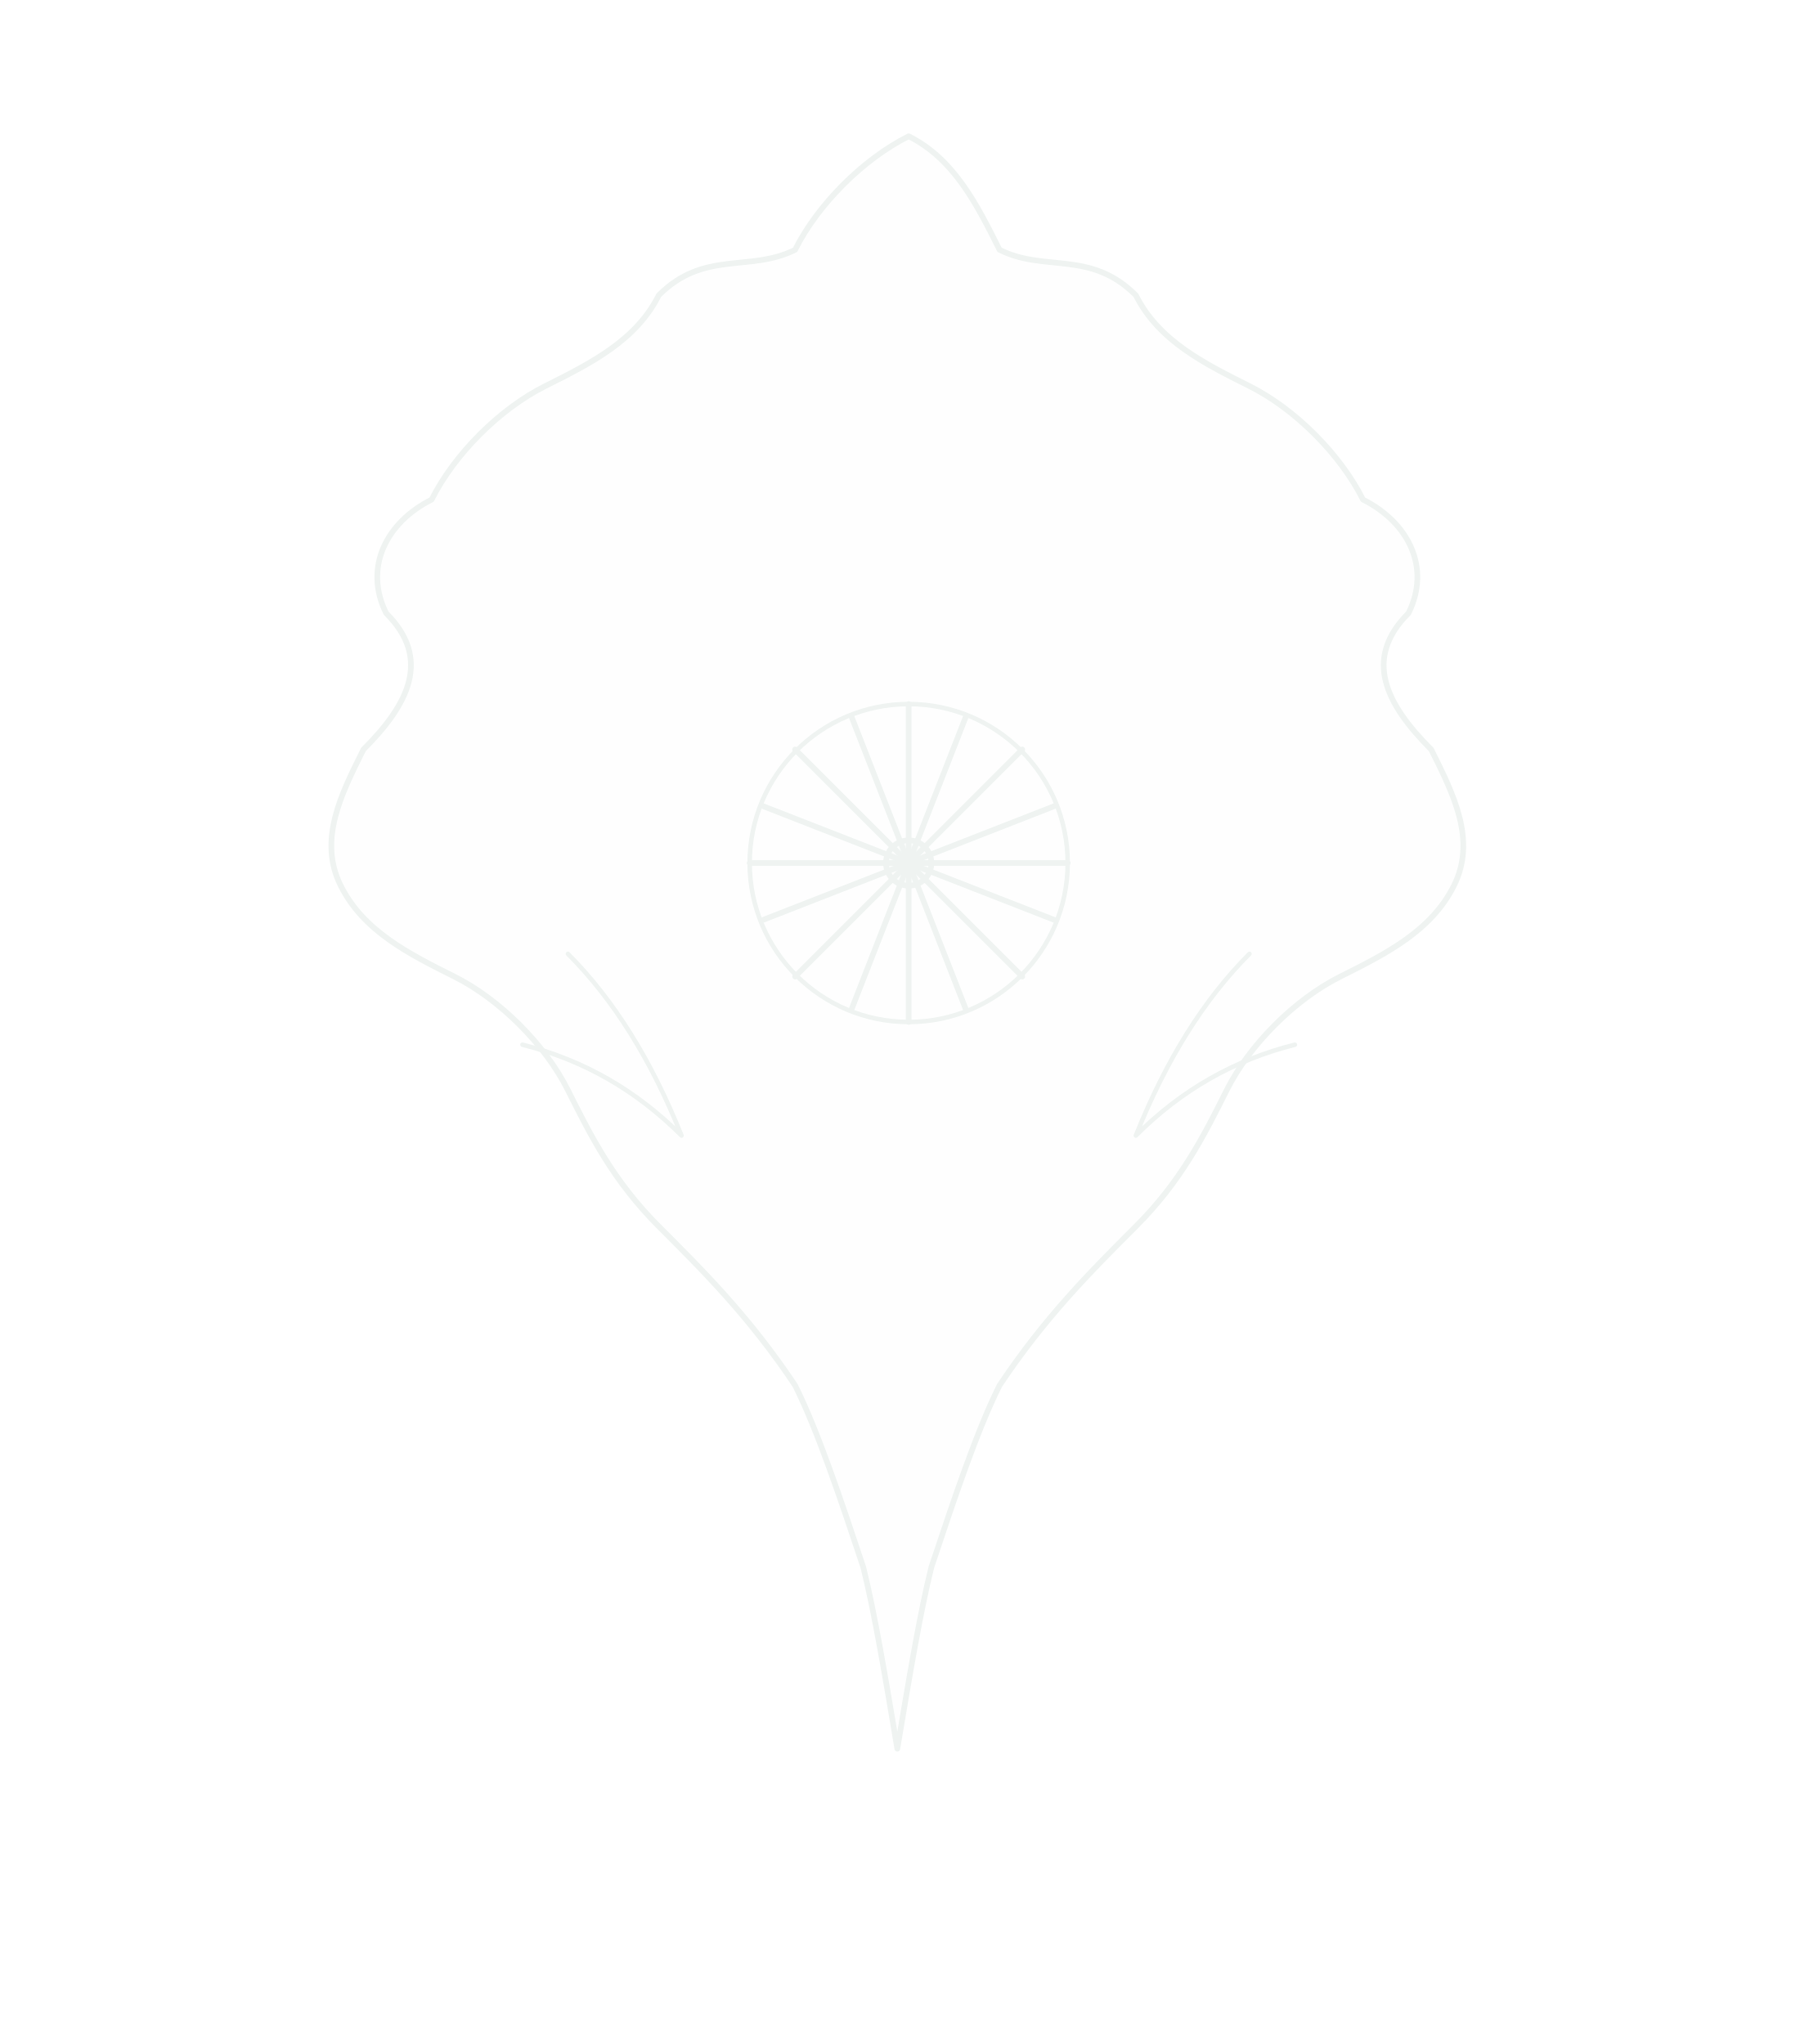
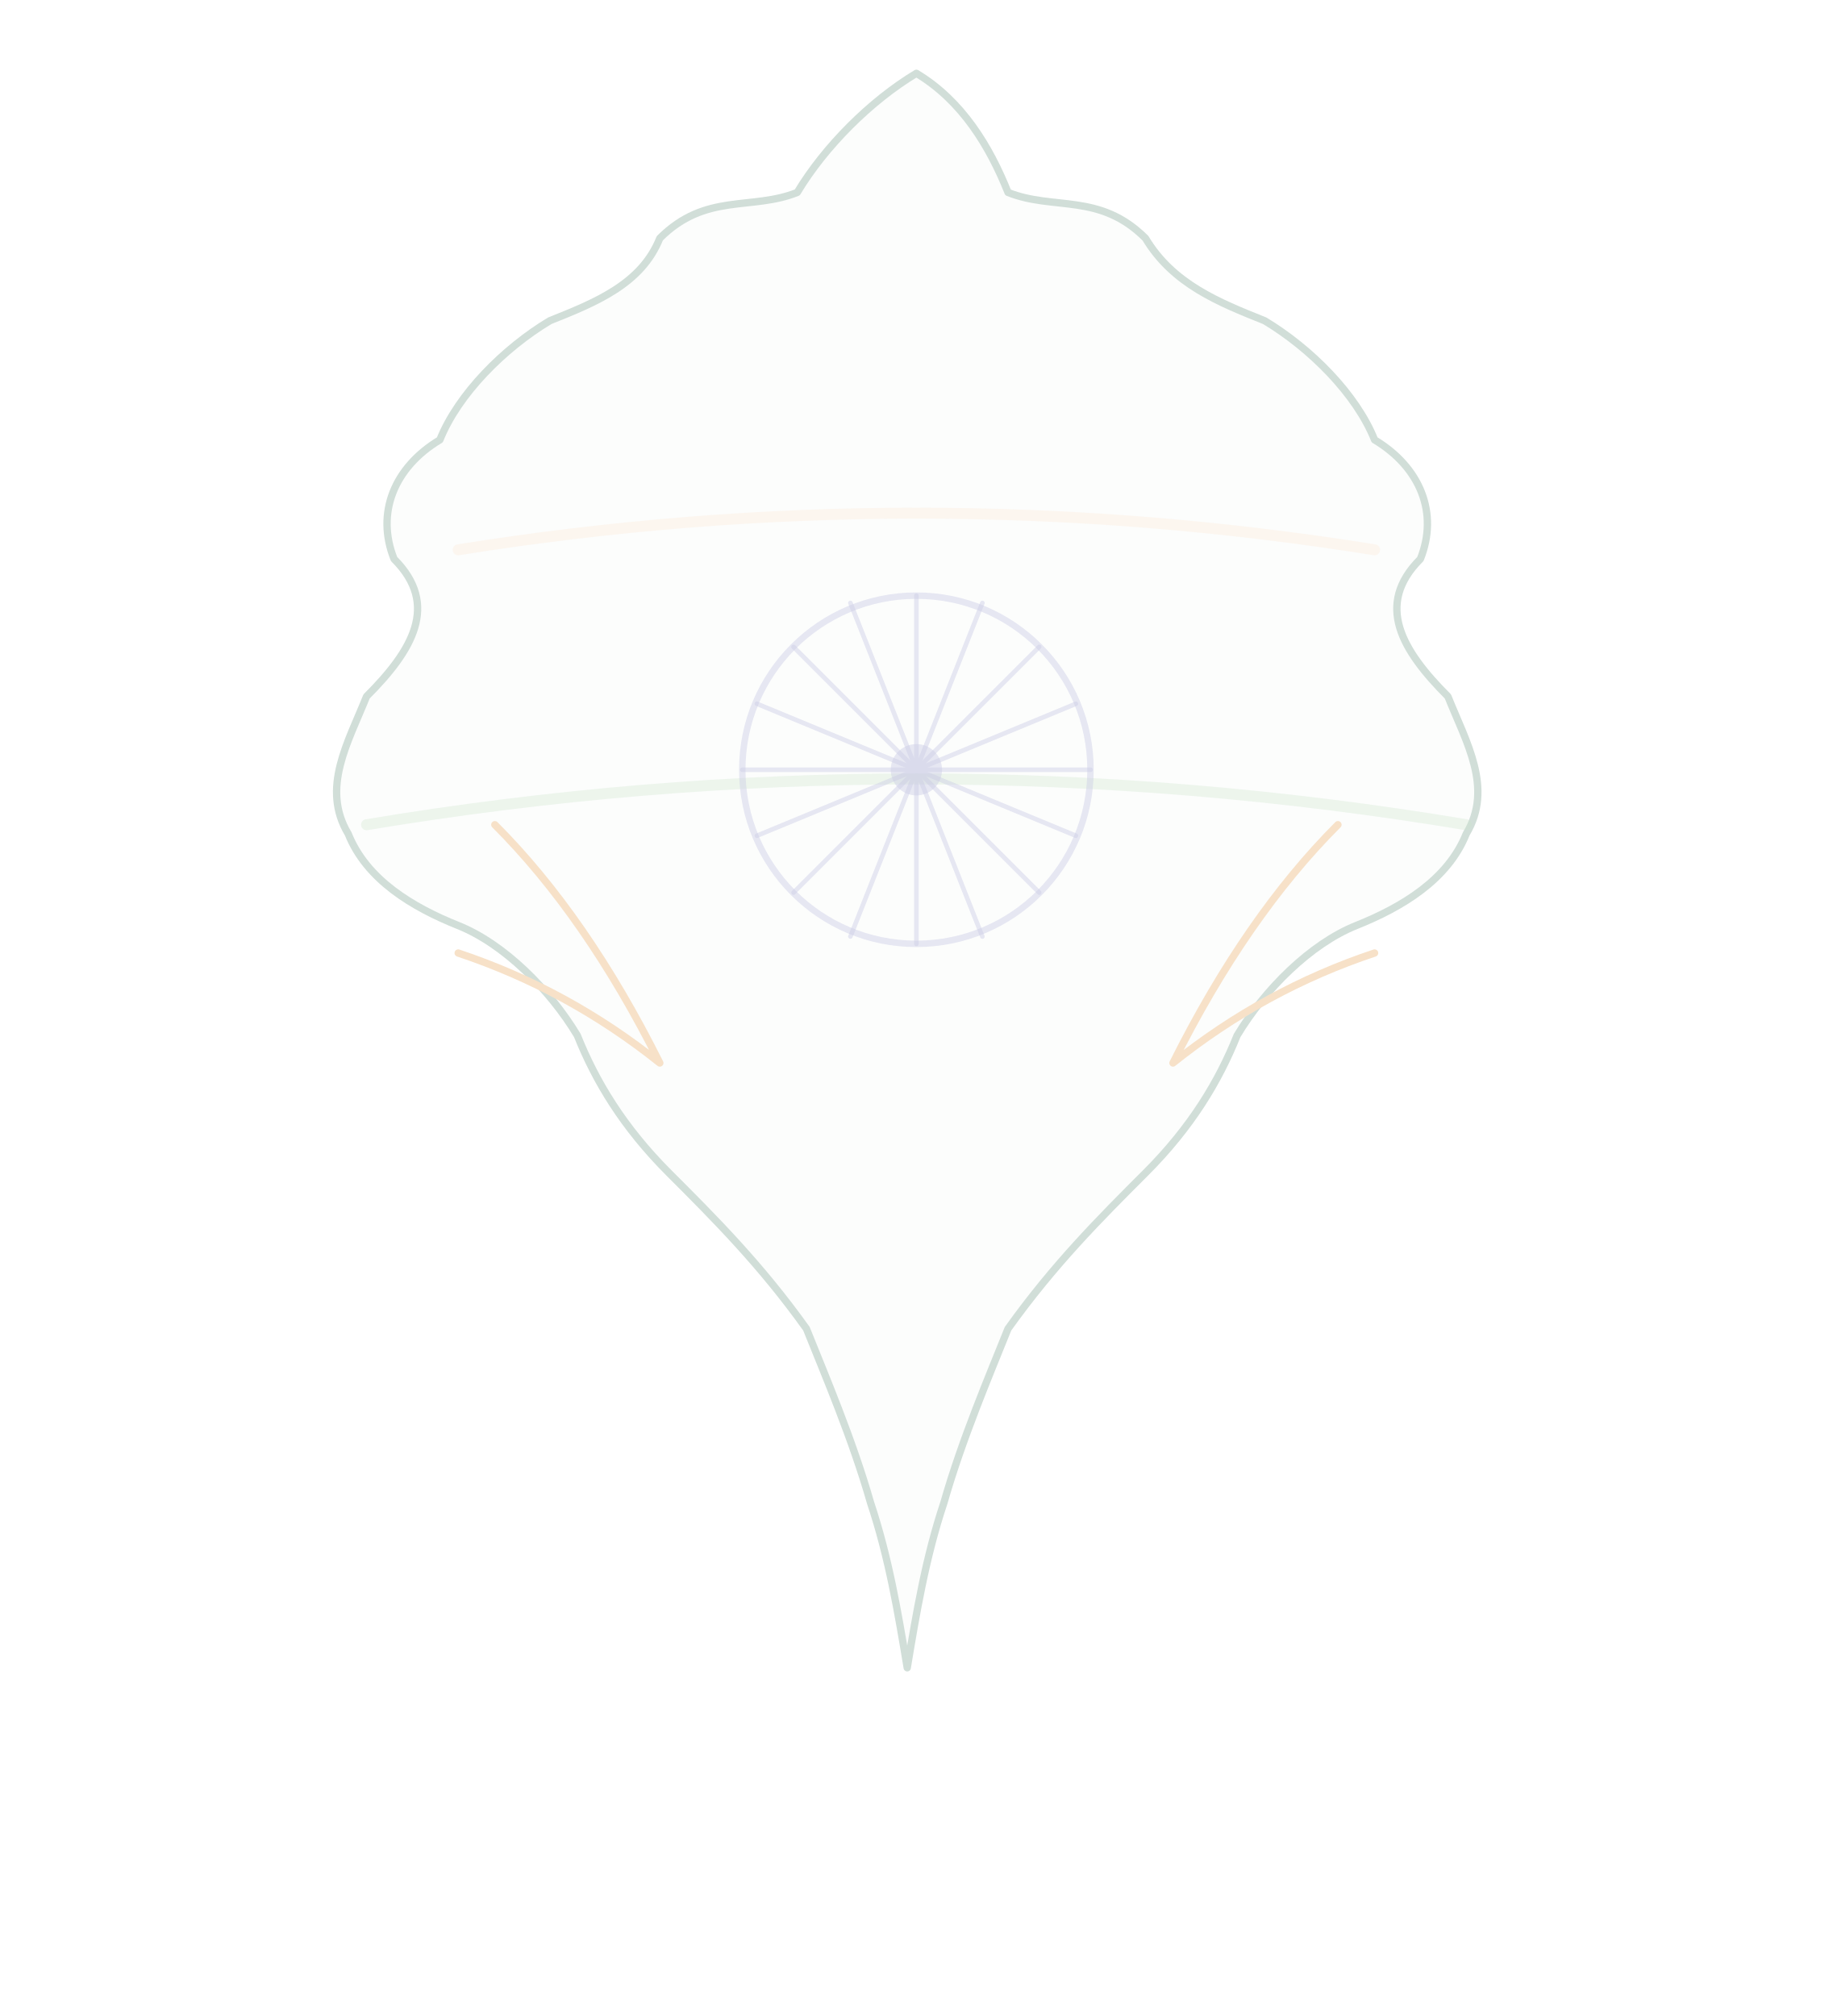
- <svg xmlns="http://www.w3.org/2000/svg" viewBox="0 0 800 900" fill="none">
-   <g opacity="0.08" stroke="#2D6A4F" stroke-width="2.5" stroke-linecap="round" stroke-linejoin="round">
-     <path d="M400,60 C420,70 430,90 440,110 C460,120 480,110 500,130 C510,150 530,160 550,170 C570,180 590,200 600,220 C620,230 630,250 620,270 C600,290 610,310 630,330 C640,350 650,370 640,390 C630,410 610,420 590,430 C570,440 550,460 540,480 C530,500 520,520 500,540 C480,560 460,580 440,610 C430,630 420,660 410,690 C405,710 400,740 395,770 C390,740 385,710 380,690 C370,660 360,630 350,610 C330,580 310,560 290,540 C270,520 260,500 250,480 C240,460 220,440 200,430 C180,420 160,410 150,390 C140,370 150,350 160,330 C180,310 190,290 170,270 C160,250 170,230 190,220 C200,200 220,180 240,170 C260,160 280,150 290,130 C310,110 330,120 350,110 C360,90 380,70 400,60 Z" fill="#2D6A4F" fill-opacity="0.03" />
-     <circle cx="400" cy="380" r="70" stroke="#2D6A4F" stroke-width="2" fill="none" />
-     <circle cx="400" cy="380" r="10" fill="#2D6A4F" fill-opacity="0.2" />
-     <line x1="400" y1="310" x2="400" y2="450" />
-     <line x1="330" y1="380" x2="470" y2="380" />
-     <line x1="350" y1="330" x2="450" y2="430" />
-     <line x1="350" y1="430" x2="450" y2="330" />
-     <line x1="336" y1="355" x2="464" y2="405" />
-     <line x1="336" y1="405" x2="464" y2="355" />
-     <line x1="375" y1="316" x2="425" y2="444" />
-     <line x1="375" y1="444" x2="425" y2="316" />
-     <path d="M300,500 Q280,450 250,420 M300,500 Q270,470 230,460" stroke="#2D6A4F" stroke-width="2" />
-     <path d="M500,500 Q520,450 550,420 M500,500 Q530,470 570,460" stroke="#2D6A4F" stroke-width="2" />
+ <svg xmlns="http://www.w3.org/2000/svg" viewBox="0 0 1000 1100" fill="none">
+   <g opacity="0.22" stroke-linecap="round" stroke-linejoin="round">
+     <path d="M500,40 C525,55 540,80 550,105 C575,115 600,105 625,130 C640,155 665,165 690,175 C715,190 740,215 750,240 C775,255 785,280 775,305 C750,330 765,355 790,380 C800,405 815,430 800,455 C790,480 765,495 740,505 C715,515 690,540 675,565 C665,590 650,615 625,640 C600,665 575,690 550,725 C540,750 525,785 515,820 C505,850 500,880 495,910 C490,880 485,850 475,820 C465,785 450,750 440,725 C415,690 390,665 365,640 C340,615 325,590 315,565 C300,540 275,515 250,505 C225,495 200,480 190,455 C175,430 190,405 200,380 C225,355 240,330 215,305 C205,280 215,255 240,240 C250,215 275,190 300,175 C325,165 350,155 360,130 C385,105 410,115 435,105 C450,80 475,55 500,40 Z" fill="#2D6A4F" fill-opacity="0.08" stroke="#2D6A4F" stroke-width="4" />
+     <path d="M250,300 Q500,260 750,300" stroke="#FF9933" stroke-width="6" opacity="0.3" fill="none" />
+     <path d="M200,450 Q500,400 800,450" stroke="#138808" stroke-width="6" opacity="0.3" fill="none" />
+     <circle cx="500" cy="420" r="95" stroke="#000080" stroke-width="3.5" fill="none" opacity="0.4" />
+     <circle cx="500" cy="420" r="14" fill="#000080" opacity="0.4" />
+     <g stroke="#000080" stroke-width="2.5" opacity="0.4">
+       <line x1="500" y1="325" x2="500" y2="515" />
+       <line x1="405" y1="420" x2="595" y2="420" />
+       <line x1="433" y1="353" x2="567" y2="487" />
+       <line x1="433" y1="487" x2="567" y2="353" />
+       <line x1="413" y1="384" x2="587" y2="456" />
+       <line x1="413" y1="456" x2="587" y2="384" />
+       <line x1="464" y1="329" x2="536" y2="511" />
+       <line x1="464" y1="511" x2="536" y2="329" />
+     </g>
+     <path d="M360,580 Q320,500 270,450 M360,580 Q310,540 250,520" stroke="#D97706" stroke-width="4" />
+     <path d="M640,580 Q680,500 730,450 M640,580 Q690,540 750,520" stroke="#D97706" stroke-width="4" />
  </g>
</svg>
